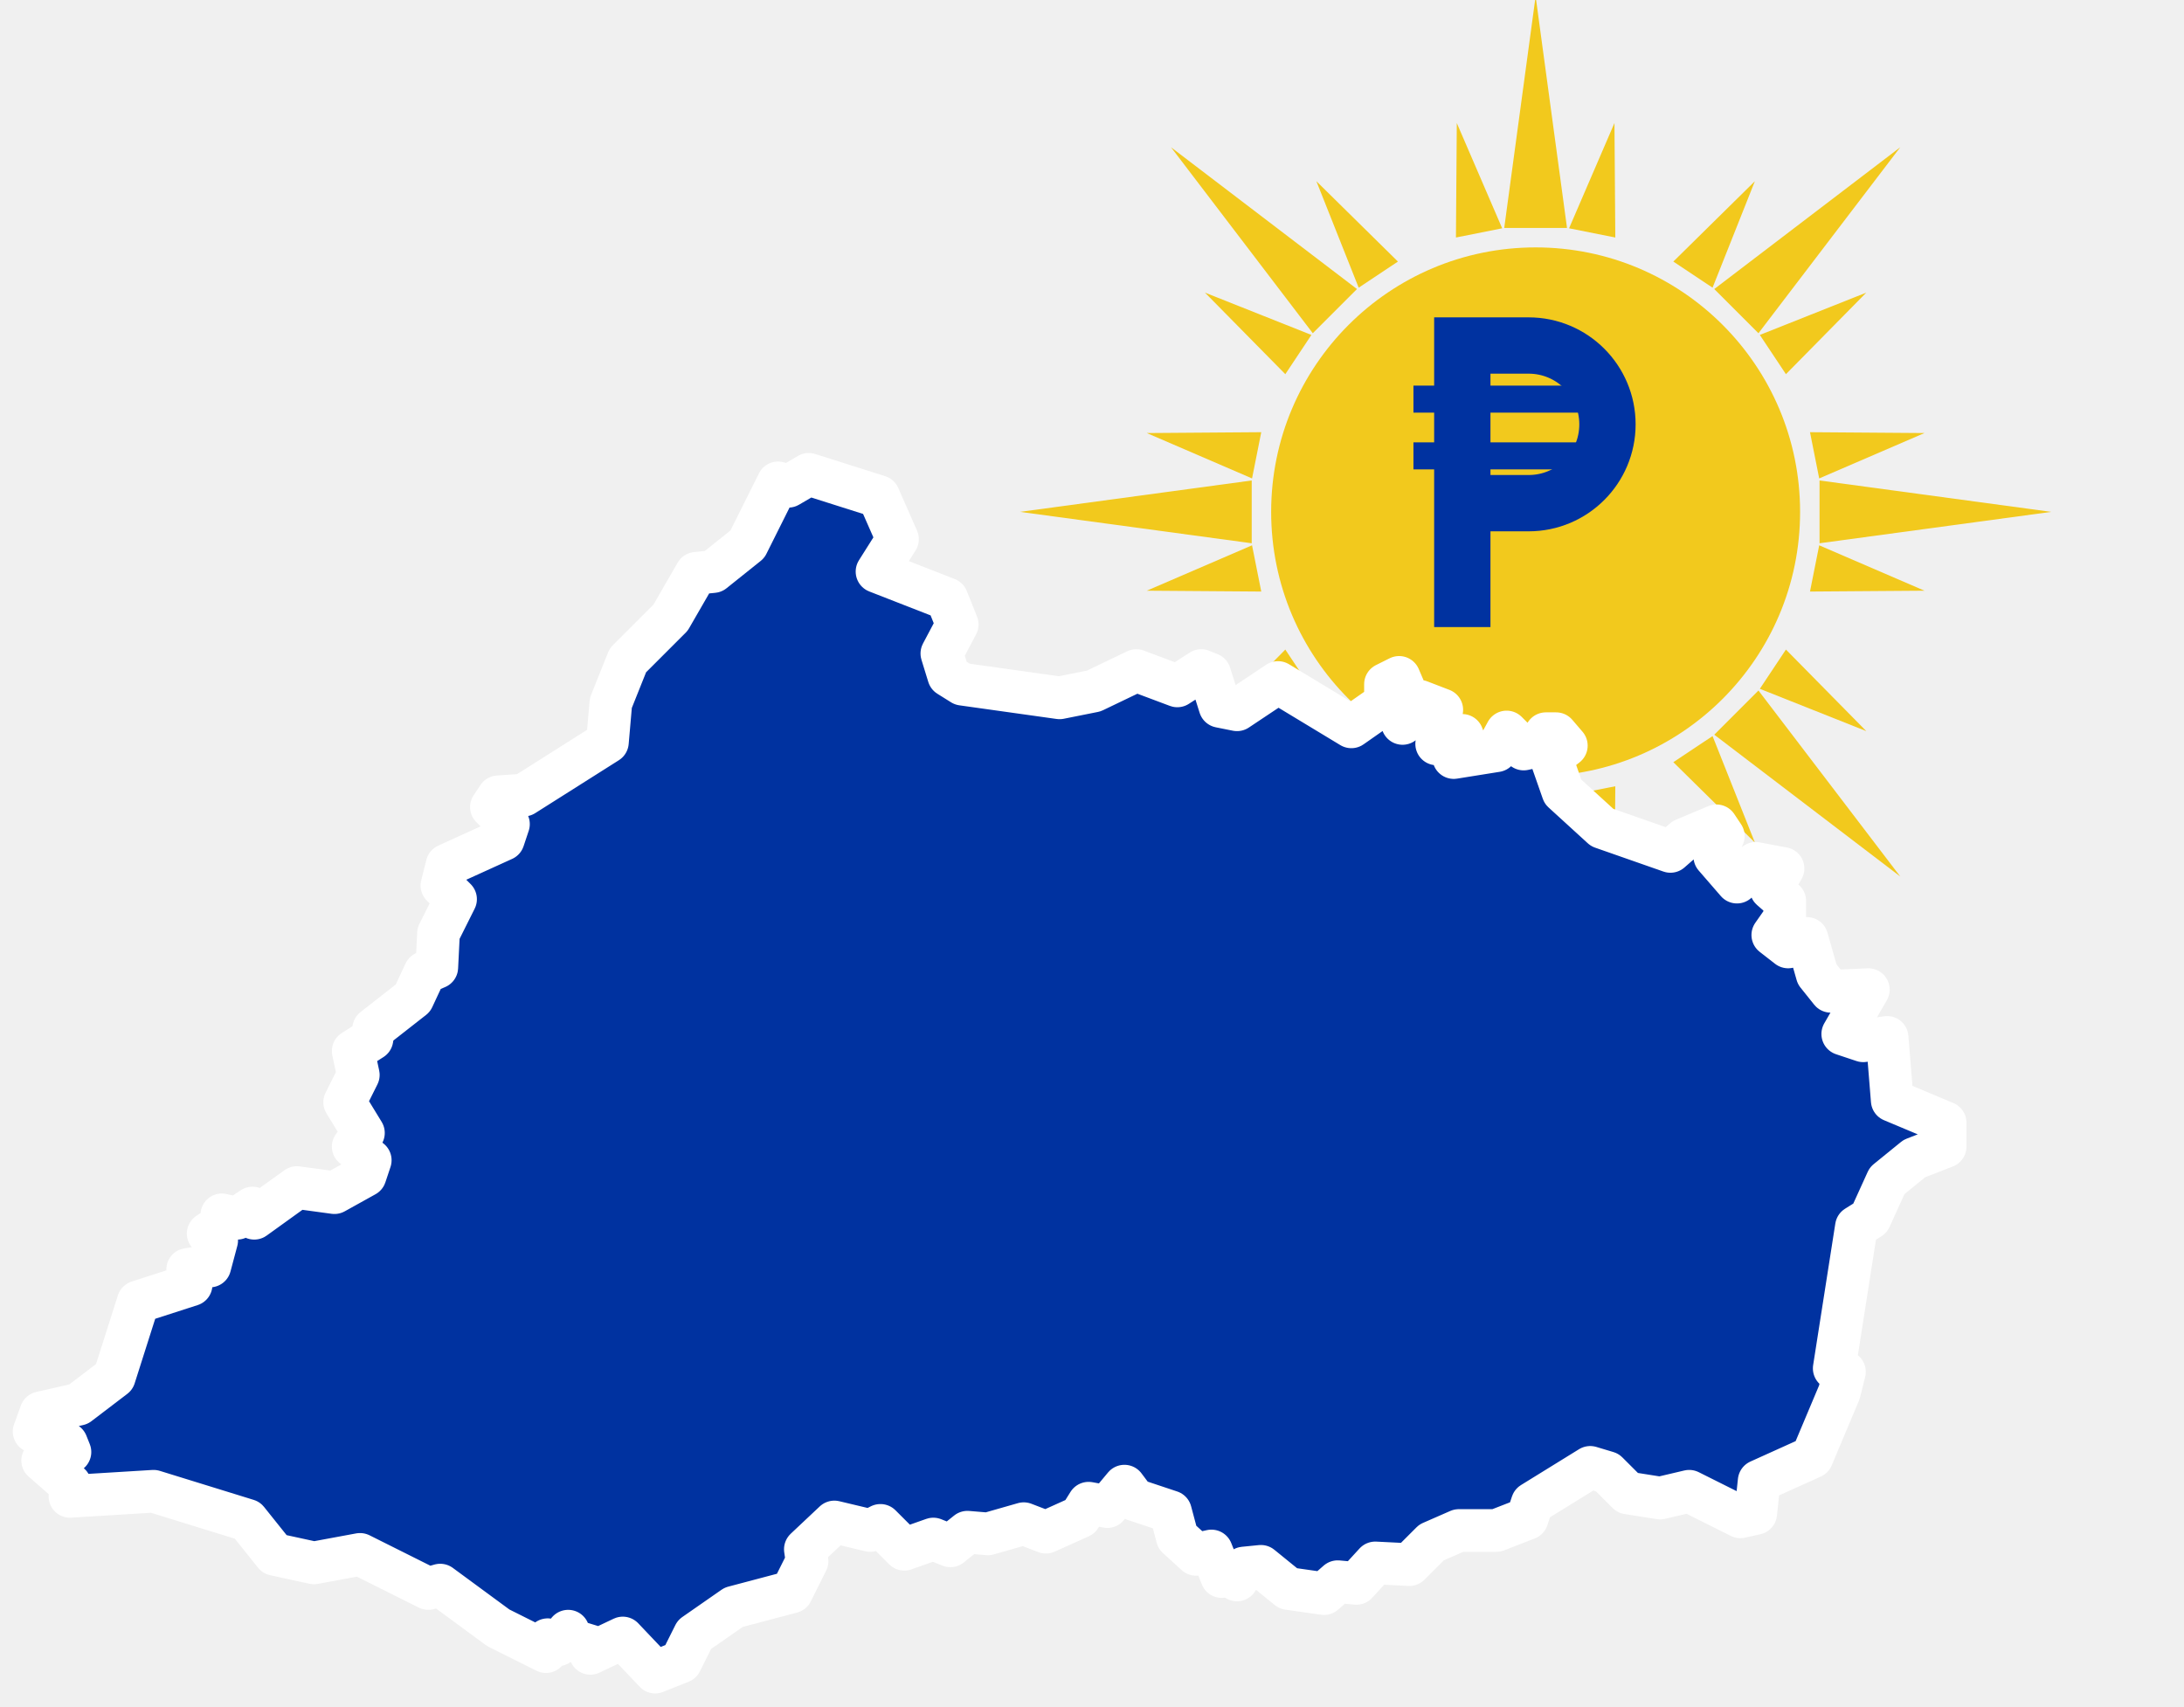
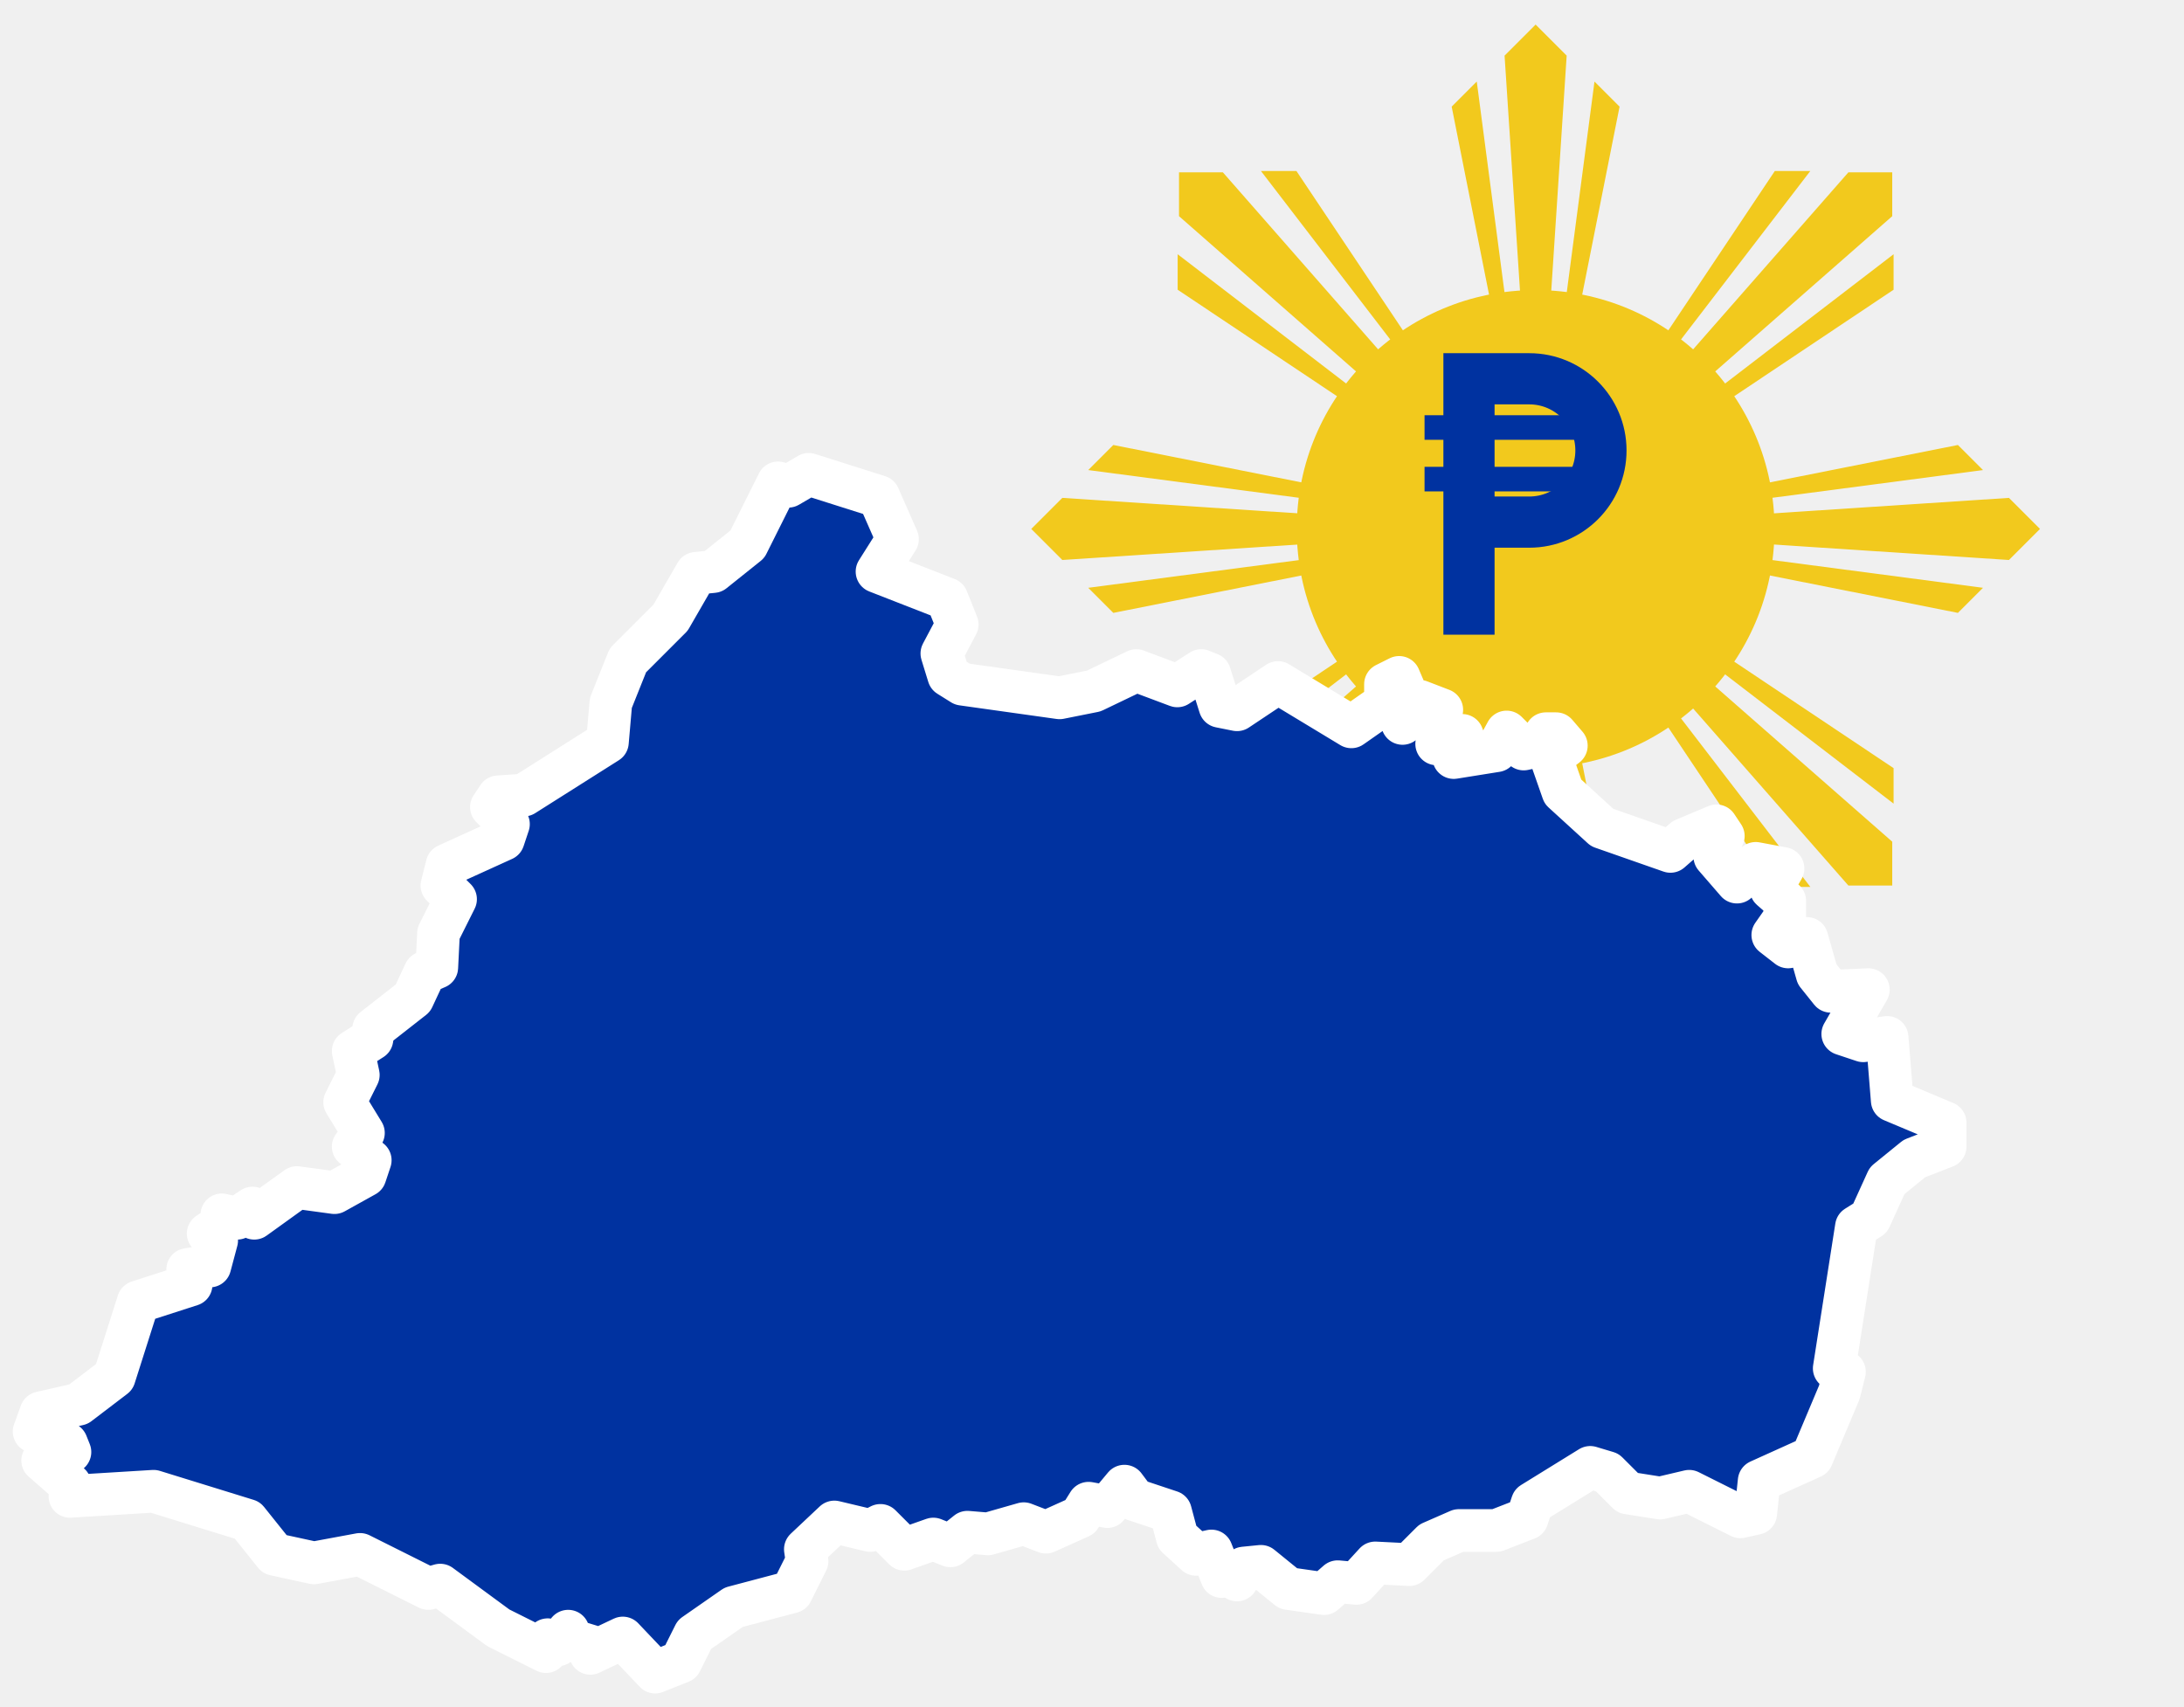
<svg xmlns="http://www.w3.org/2000/svg" viewBox="0 0 128 100">
-   <path d="M88.16 13.36L90.00 -0.22L91.84 13.36ZM85.33 13.92L85.38 7.21L88.04 13.38ZM91.96 13.38L94.62 7.21L94.67 13.92ZM100.47 16.94L111.37 8.63L103.06 19.53ZM98.07 15.33L102.85 10.62L100.37 16.86ZM103.14 19.63L109.38 17.15L104.67 21.93ZM106.64 28.16L120.22 30.00L106.64 31.84ZM106.08 25.33L112.79 25.38L106.62 28.04ZM106.62 31.96L112.79 34.62L106.08 34.67ZM103.06 40.47L111.37 51.37L100.47 43.06ZM104.67 38.07L109.38 42.85L103.14 40.37ZM100.37 43.14L102.85 49.38L98.07 44.67ZM91.84 46.64L90.00 60.22L88.16 46.64ZM94.67 46.08L94.62 52.79L91.96 46.62ZM88.04 46.62L85.38 52.79L85.33 46.08ZM79.53 43.06L68.63 51.37L76.94 40.47ZM81.93 44.67L77.15 49.38L79.63 43.14ZM76.86 40.37L70.62 42.85L75.33 38.07ZM73.36 31.84L59.78 30.00L73.36 28.16ZM73.92 34.67L67.21 34.62L73.38 31.96ZM73.38 28.04L67.21 25.38L73.92 25.33ZM76.94 19.53L68.63 8.63L79.53 16.94ZM75.33 21.93L70.62 17.15L76.86 19.63ZM79.63 16.86L77.15 10.62L81.93 15.33Z" fill="#F2C91D" />
-   <circle cx="90" cy="30" r="15.5" fill="#F2C91D" />
-   <path d="M85.703 36.75V20.25h3.887a4.62 4.62 0 0 1 0 9.24h-3.887" fill="none" stroke="#0032A0" stroke-width="3.3" />
-   <path d="M82.839 23.392h12.071M82.839 26.718h12.071" fill="none" stroke="#0032A0" stroke-width="1.584" />
+   <path d="M90.00 31.00L85.08 6.25L86.55 4.78ZM90.00 31.00L88.18 3.26L90.00 1.44L91.82 3.26ZM90.00 31.00L93.45 4.78L94.92 6.25ZM90.00 31.00L104.02 10.02L106.10 10.02ZM90.00 31.00L108.33 10.10L110.90 10.10L110.90 12.67ZM90.00 31.00L110.98 14.90L110.98 16.98ZM90.00 31.00L114.75 26.08L116.22 27.55ZM90.00 31.00L117.74 29.18L119.56 31.00L117.74 32.82ZM90.00 31.00L116.22 34.45L114.75 35.92ZM90.00 31.00L110.98 45.02L110.98 47.10ZM90.00 31.00L110.90 49.33L110.90 51.90L108.33 51.90ZM90.00 31.00L106.10 51.98L104.02 51.98ZM90.00 31.00L94.92 55.75L93.45 57.22ZM90.00 31.00L91.82 58.74L90.00 60.56L88.18 58.74ZM90.00 31.00L86.55 57.22L85.08 55.75ZM90.00 31.00L75.98 51.98L73.90 51.98ZM90.00 31.00L71.67 51.90L69.10 51.90L69.10 49.33ZM90.00 31.00L69.02 47.10L69.02 45.02ZM90.00 31.00L65.25 35.92L63.78 34.45ZM90.00 31.00L62.26 32.82L60.44 31.00L62.26 29.18ZM90.00 31.00L63.78 27.55L65.25 26.08ZM90.00 31.00L69.02 16.98L69.02 14.90ZM90.00 31.00L69.10 12.67L69.10 10.10L71.67 10.10ZM90.00 31.00L73.90 10.02L75.98 10.02Z" fill="#F2C91D" />
+   <circle cx="90" cy="31" r="14" fill="#F2C91D" />
+   <path d="M86.094 37.2V22.2h3.534a4.2 4.2 0 0 1 0 8.4h-3.534" fill="none" stroke="#0032A0" stroke-width="3" />
+   <path d="M83.49 25.056h10.974M83.49 28.08h10.974" fill="none" stroke="#0032A0" stroke-width="1.44" />
  <path d="M2.0 83.9L3.9 84.6L4.1 85.1L3.5 85.5L2.5 85.6L4.1 87.0L4.1 87.7L9.0 87.4L14.5 89.1L16.1 91.1L18.4 91.6L21.1 91.1L25.1 93.1L25.8 92.9L29.2 95.4L32.0 96.8L32.1 96.1L32.7 96.4L33.3 95.6L33.4 96.1L34.7 96.5L34.6 96.9L36.5 96.0L38.4 98.0L39.9 97.4L40.7 95.8L43.0 94.2L46.4 93.3L47.3 91.5L47.2 90.8L48.9 89.2L51.0 89.7L51.6 89.4L53.0 90.8L54.7 90.2L55.7 90.6L56.7 89.8L57.9 89.9L60.0 89.3L61.3 89.8L63.3 88.9L63.8 88.1L64.9 88.3L65.9 87.1L66.5 87.9L68.6 88.6L69.0 90.1L70.1 91.1L71.0 90.9L71.6 92.4L72.0 92.2L72.5 92.6L72.9 91.9L73.9 91.8L75.5 93.1L77.6 93.4L78.4 92.7L79.5 92.8L80.6 91.6L82.6 91.7L83.9 90.4L85.5 89.7L87.7 89.7L89.5 89.0L89.8 88.1L93.2 86.0L94.2 86.3L95.4 87.5L97.3 87.8L99.0 87.4L102.0 88.9L102.9 88.7L103.1 86.8L106.2 85.4L107.8 81.6L108.1 80.4L107.5 80.2L108.8 71.9L109.6 71.4L110.6 69.2L112.2 67.9L114.0 67.2L114.0 65.8L110.9 64.5L110.6 60.8L109.2 61.0L108.0 60.6L109.5 58.0L107.3 58.1L106.5 57.1L105.9 55.0L104.8 55.5L103.9 54.8L104.6 53.8L104.6 52.8L103.8 52.1L104.5 50.9L102.9 50.6L101.8 51.7L100.5 50.2L101.0 49.0L100.6 48.4L98.7 49.2L97.9 49.9L93.9 48.5L91.6 46.4L90.9 44.4L91.8 43.7L91.2 43.0L90.6 43.0L90.7 43.6L89.3 43.9L88.3 42.9L87.7 44.0L85.2 44.4L85.2 44.0L86.0 43.9L85.7 43.1L84.4 43.1L84.2 43.6L84.5 41.6L83.2 41.1L82.2 42.4L82.0 41.5L81.5 41.6L82.3 40.4L82.0 39.7L81.2 40.1L81.2 41.2L79.2 42.6L74.9 40.0L72.5 41.6L71.5 41.4L70.9 39.5L70.4 39.3L69.0 40.2L66.6 39.3L64.1 40.5L62.1 40.9L56.4 40.1L55.6 39.6L55.2 38.3L56.1 36.6L55.5 35.1L51.4 33.5L52.6 31.6L51.5 29.1L47.4 27.8L46.2 28.5L45.6 28.3L43.8 31.9L41.8 33.5L40.8 33.6L39.3 36.2L36.8 38.7L35.8 41.2L35.6 43.5L30.7 46.6L29.2 46.7L28.8 47.3L29.8 48.3L29.5 49.2L26.2 50.7L25.9 51.9L26.7 52.7L25.7 54.7L25.6 56.7L24.9 57.0L24.2 58.5L21.9 60.3L21.8 60.9L20.7 61.6L21.0 63.0L20.2 64.6L21.3 66.4L20.7 67.2L21.7 68.0L21.4 68.9L19.6 69.9L17.4 69.6L14.9 71.4L14.8 70.8L13.9 71.4L13.0 71.2L13.1 71.7L12.2 72.3L12.7 72.7L12.3 74.2L11.0 74.4L11.2 75.3L8.1 76.3L6.7 80.7L4.6 82.3L2.4 82.8L2.0 83.9Z" fill="#0032A0" stroke="#FFFFFF" stroke-width="2.5" stroke-linejoin="round" />
</svg>
